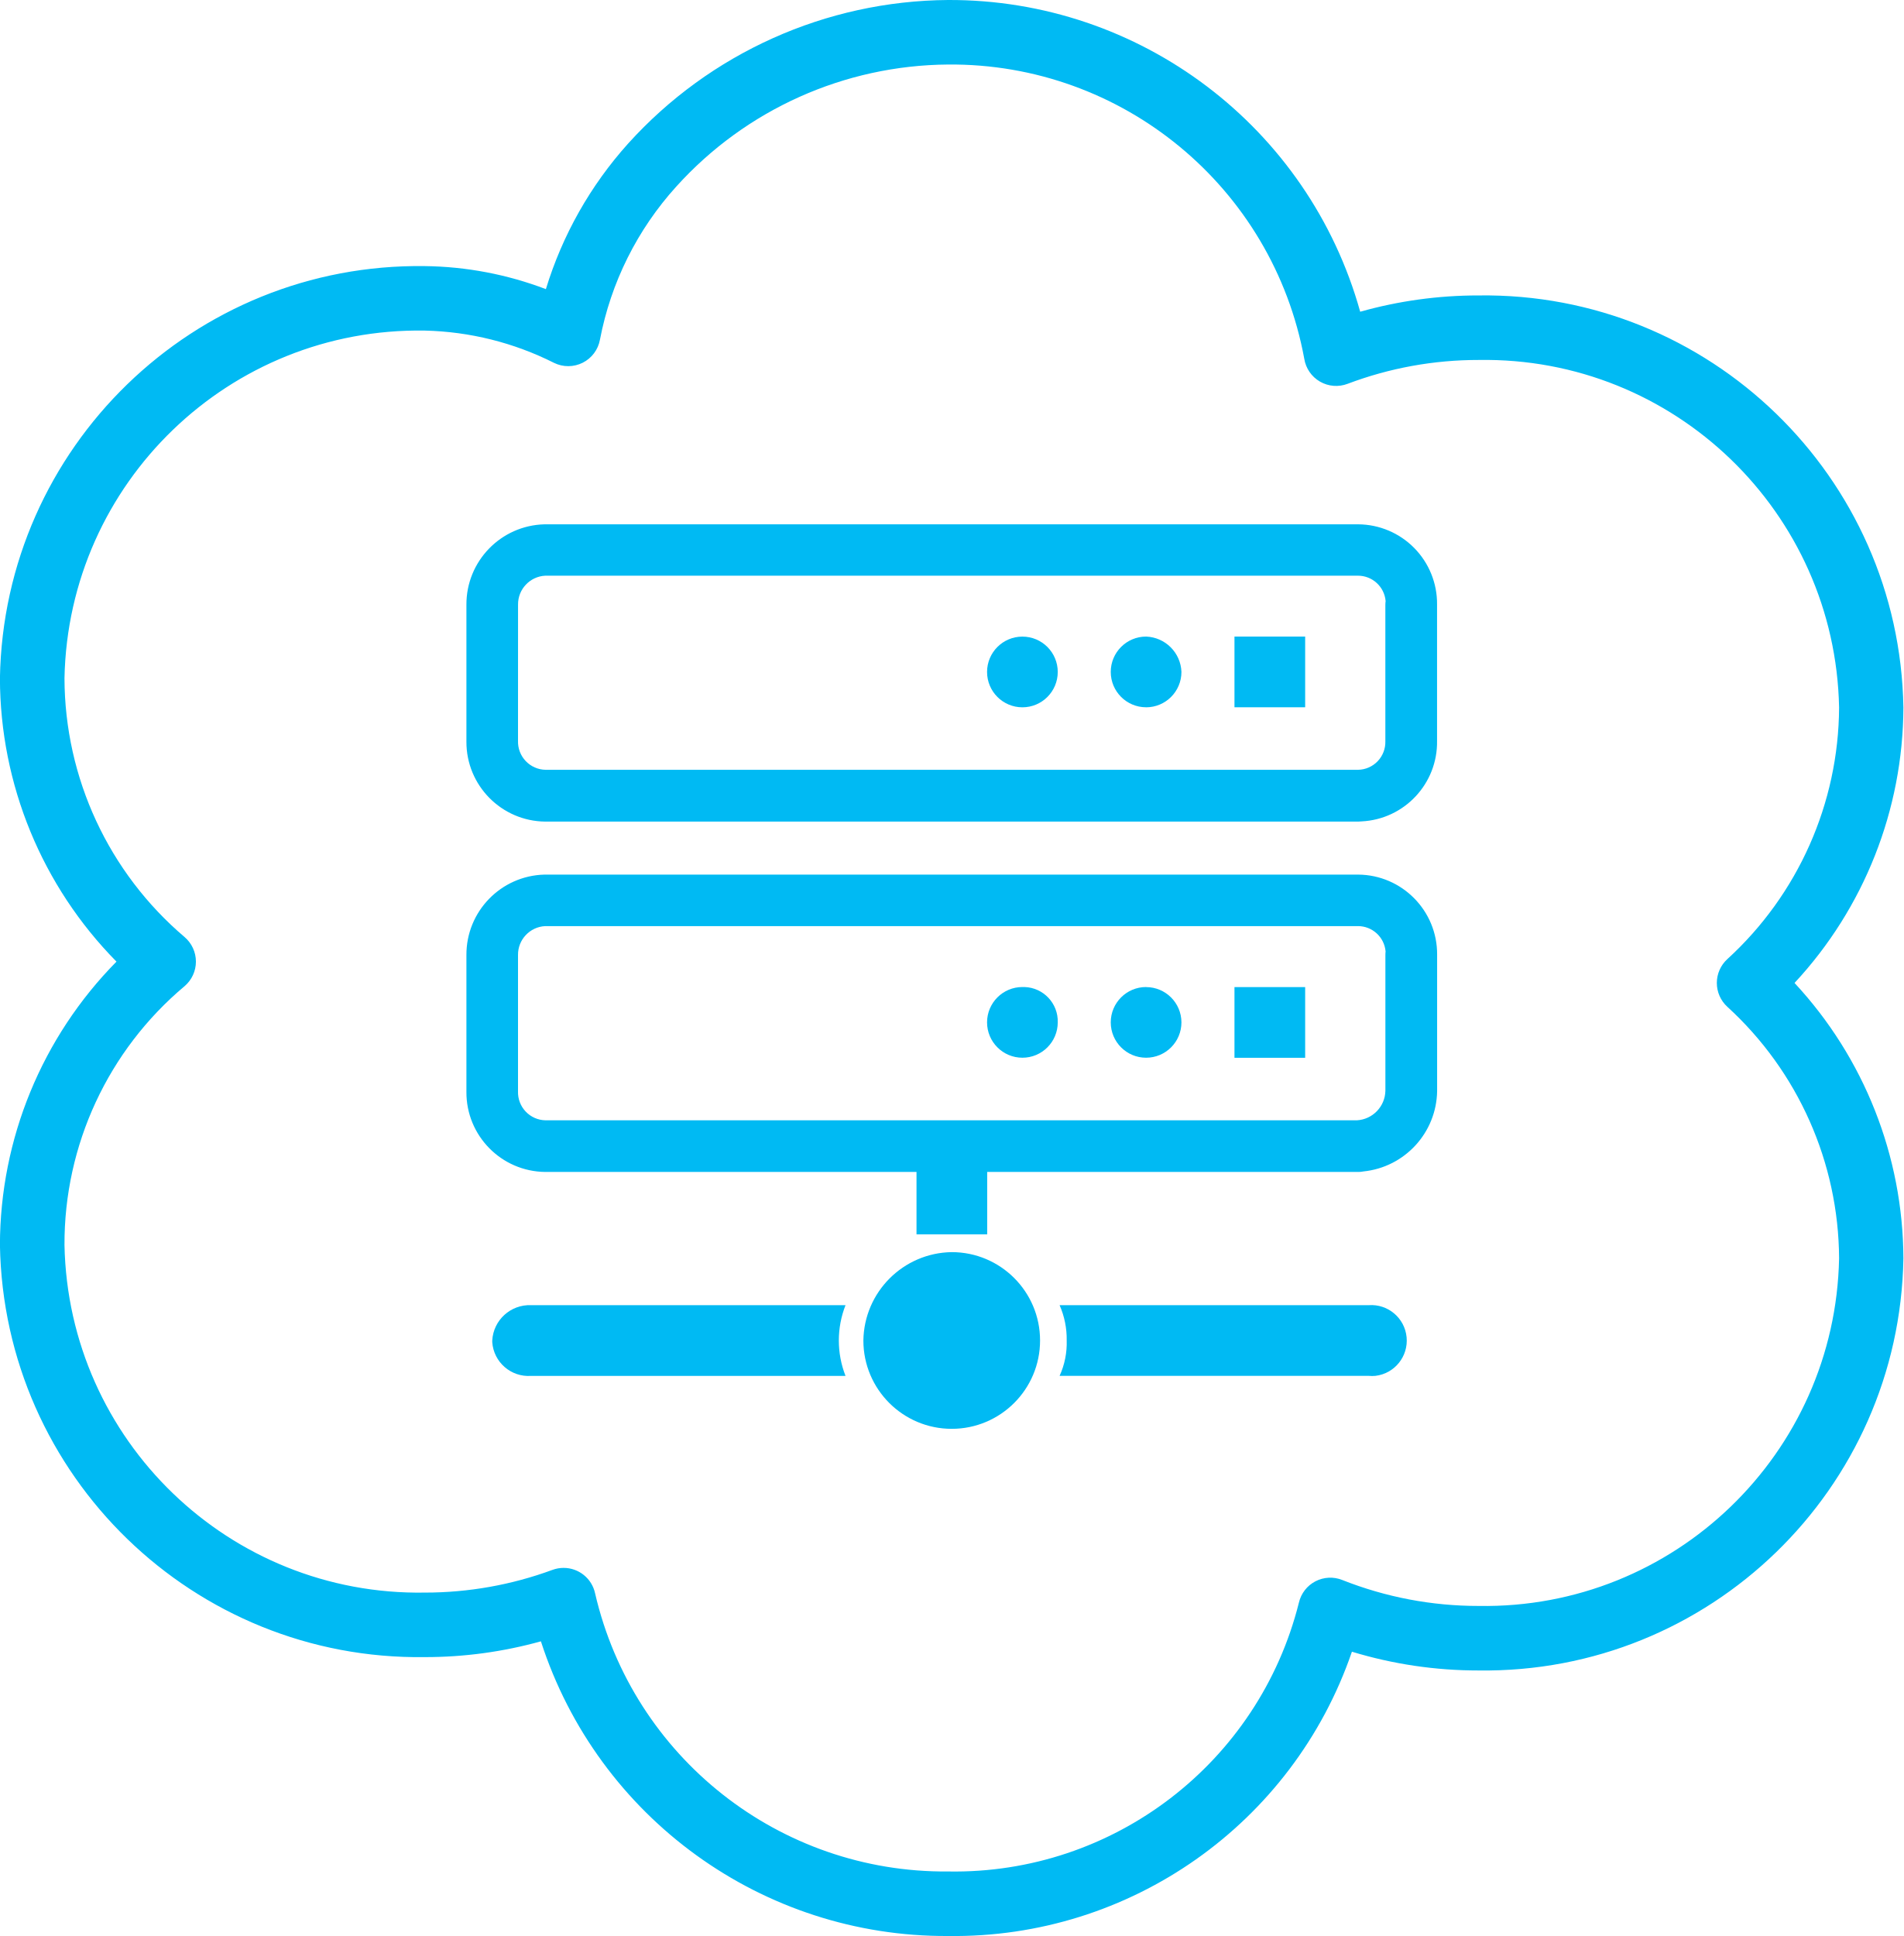
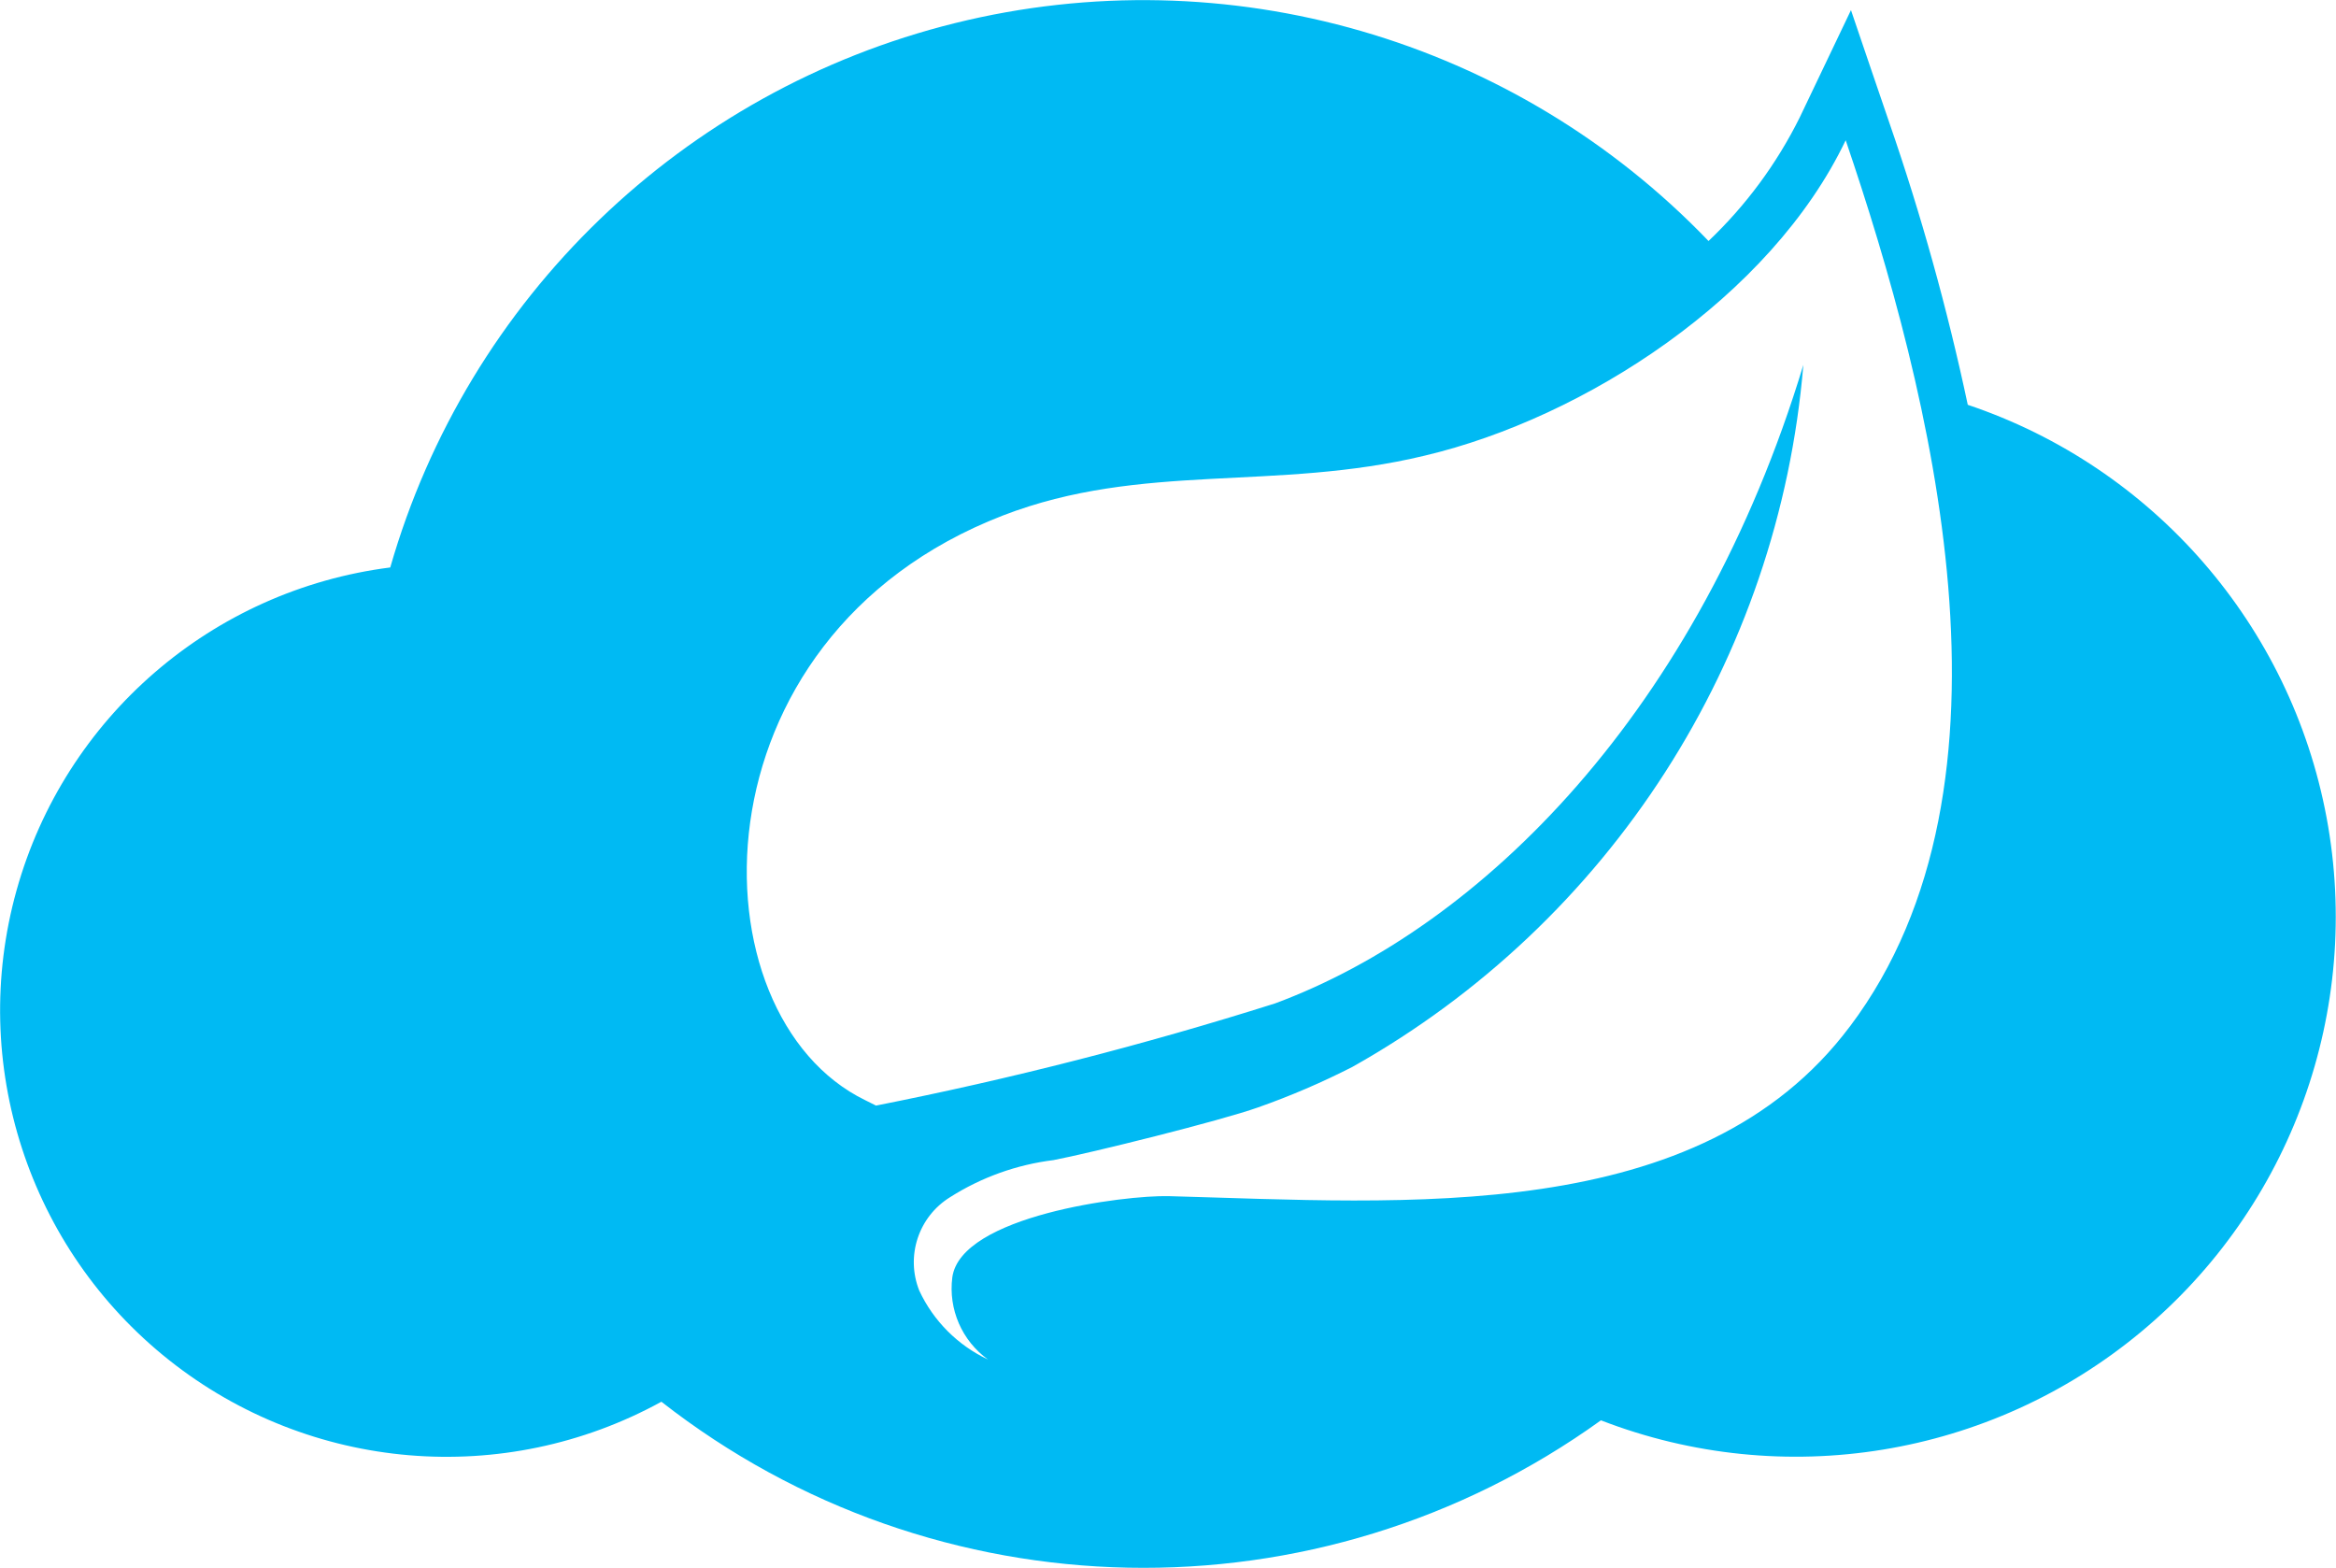
- <svg xmlns="http://www.w3.org/2000/svg" width="57.033" height="58" viewBox="0 0 57.033 58">
+ <svg xmlns="http://www.w3.org/2000/svg" width="57.034" height="38.274" viewBox="0 0 57.034 38.274">
  <defs>
    <style>
      .cls-1 {
        fill: #00baf3;
      }
    </style>
  </defs>
-   <g id="组_2709" data-name="组 2709" transform="translate(-163.757 -783.818)">
-     <path id="路径_1701" data-name="路径 1701" class="cls-1" d="M192.164,841.818a12.747,12.747,0,0,1-12.2-8.828,12.958,12.958,0,0,1-3.476.473,12.559,12.559,0,0,1-12.733-12.346,12.117,12.117,0,0,1,3.492-8.49,12.118,12.118,0,0,1-3.492-8.491,12.559,12.559,0,0,1,12.733-12.346,10.545,10.545,0,0,1,3.625.69,11.579,11.579,0,0,1,2.465-4.362,13.042,13.042,0,0,1,9.584-4.3,12.77,12.77,0,0,1,12.35,9.339,13.03,13.03,0,0,1,3.543-.488,12.558,12.558,0,0,1,12.733,12.346,12.188,12.188,0,0,1-3.262,8.251,12.19,12.19,0,0,1,3.262,8.25,12.559,12.559,0,0,1-12.733,12.347,12.981,12.981,0,0,1-3.791-.562A12.608,12.608,0,0,1,192.164,841.818ZM180.644,830.79a.964.964,0,0,1,.944.765,10.758,10.758,0,0,0,10.576,8.33,10.642,10.642,0,0,0,10.512-8.056.965.965,0,0,1,1.3-.676,11.056,11.056,0,0,0,4.085.777,10.624,10.624,0,0,0,10.8-10.414,10.275,10.275,0,0,0-3.35-7.537.968.968,0,0,1,0-1.426,10.277,10.277,0,0,0,3.35-7.538,10.624,10.624,0,0,0-10.8-10.413,11.07,11.07,0,0,0-3.925.714.966.966,0,0,1-1.3-.751,10.76,10.76,0,0,0-10.673-8.814,11.077,11.077,0,0,0-8.141,3.654,9.478,9.478,0,0,0-2.289,4.59.966.966,0,0,1-1.378.693,9.069,9.069,0,0,0-3.866-.966,10.624,10.624,0,0,0-10.8,10.413,10.208,10.208,0,0,0,3.6,7.757.967.967,0,0,1,0,1.469,10.073,10.073,0,0,0-3.6,7.756,10.624,10.624,0,0,0,10.8,10.413,11.055,11.055,0,0,0,3.82-.68A.964.964,0,0,1,180.644,830.79Z" />
-     <g id="组_2679" data-name="组 2679" transform="translate(177.732 799.522)">
-       <path id="路径_1702" data-name="路径 1702" class="cls-1" d="M205.86,824.268H196.6a2.523,2.523,0,0,1,.213,1.058,2.37,2.37,0,0,1-.213,1.06h9.263a1.108,1.108,0,0,0,.2,0,1.064,1.064,0,0,0-.2-2.118Z" transform="translate(-178.827 -800.871)" />
-       <path id="路径_1703" data-name="路径 1703" class="cls-1" d="M193.165,822.624h0a2.688,2.688,0,0,0-2.647,2.648,2.647,2.647,0,1,0,2.647-2.648Z" transform="translate(-178.624 -800.816)" />
-       <path id="路径_1704" data-name="路径 1704" class="cls-1" d="M180.179,824.268h0a1.121,1.121,0,0,0-1.164,1.06l0,.048a1.089,1.089,0,0,0,1.162,1.011H189.6a2.9,2.9,0,0,1,0-2.119Z" transform="translate(-178.241 -800.871)" />
-       <rect id="矩形_435" data-name="矩形 435" class="cls-1" width="2.118" height="2.118" transform="translate(23.013 3.367)" />
-       <path id="路径_1705" data-name="路径 1705" class="cls-1" d="M199.245,805.666a1.06,1.06,0,0,0,1.059-1.06,1.1,1.1,0,0,0-1.059-1.059,1.059,1.059,0,1,0,0,2.118Z" transform="translate(-178.88 -800.18)" />
-       <path id="路径_1706" data-name="路径 1706" class="cls-1" d="M195.411,805.666a1.059,1.059,0,1,0-1.059-1.06A1.059,1.059,0,0,0,195.411,805.666Z" transform="translate(-178.752 -800.18)" />
-       <path id="路径_1707" data-name="路径 1707" class="cls-1" d="M180.577,808.974h24.357a.845.845,0,0,0,.1-.006,2.378,2.378,0,0,0,2.263-2.412v-4.088a2.378,2.378,0,0,0-2.362-2.4H180.552a2.4,2.4,0,0,0-2.338,2.415v4.093A2.386,2.386,0,0,0,180.577,808.974Zm-.816-6.5a.859.859,0,0,1,.816-.867h24.348a.832.832,0,0,1,.831.76.832.832,0,0,0-.008.109v4.094a.832.832,0,0,1-.815.852l-.067,0H180.585a.841.841,0,0,1-.825-.868Z" transform="translate(-178.214 -800.064)" />
-       <rect id="矩形_436" data-name="矩形 436" class="cls-1" width="2.118" height="2.118" transform="translate(23.013 13.868)" />
-       <path id="路径_1708" data-name="路径 1708" class="cls-1" d="M199.245,814.408v0a1.059,1.059,0,1,0,1.059,1.06A1.06,1.06,0,0,0,199.245,814.41Z" transform="translate(-178.88 -800.542)" />
-       <path id="路径_1709" data-name="路径 1709" class="cls-1" d="M195.473,814.408h-.062v0a1.059,1.059,0,1,0,1.059,1.06A1.029,1.029,0,0,0,195.473,814.408Z" transform="translate(-178.752 -800.542)" />
-       <path id="路径_1710" data-name="路径 1710" class="cls-1" d="M204.934,810.924H180.552a2.4,2.4,0,0,0-2.338,2.415v4.093a2.385,2.385,0,0,0,2.363,2.4H191.7v1.87h2.118v-1.87h11.12a.7.7,0,0,0,.151-.015,2.459,2.459,0,0,0,2.21-2.405v-4.086A2.384,2.384,0,0,0,204.934,810.924Zm.815,2.415V817.4a.905.905,0,0,1-.855.885l-.054,0H180.585a.84.84,0,0,1-.825-.868v-4.084a.857.857,0,0,1,.816-.866h24.348a.831.831,0,0,1,.831.759A.832.832,0,0,0,205.749,813.339Z" transform="translate(-178.214 -800.426)" />
-     </g>
-   </g>
+   <path id="路径_2591" data-name="路径 2591" class="cls-1" d="M174.46,2747.418a57.972,57.972,0,0,0-1.914-6.882l-.444-1.3-.411-1.209-.082-.242-1.254,2.626a10.748,10.748,0,0,1-2.224,3.011,19.13,19.13,0,0,0-32.186,7.97,10.9,10.9,0,1,0,6.62,20.368,19.114,19.114,0,0,0,22.939.454,13.184,13.184,0,1,0,8.957-24.793Zm-2.875,15.177c-3.672,4.9-10.873,4.3-16.626,4.146-1.086-.028-5.084.48-5.291,1.982a2.137,2.137,0,0,0,.872,2.007,3.49,3.49,0,0,1-1.678-1.681,1.867,1.867,0,0,1,.752-2.283,6.1,6.1,0,0,1,2.524-.905c.911-.174,4.082-.961,4.993-1.286a18.709,18.709,0,0,0,2.306-.99,21.719,21.719,0,0,0,11.009-17.138c-2.559,8.45-7.848,13.719-12.9,15.589a90.6,90.6,0,0,1-9.741,2.494l-.258-.129c-4.257-2.064-4.365-11.289,3.355-14.277,3.4-1.312,6.644-.581,10.3-1.462,3.914-.925,8.45-3.871,10.278-7.7C173.564,2747.092,176.037,2756.682,171.586,2762.595Z" transform="translate(-126.417 -2737.538)" />
</svg>
